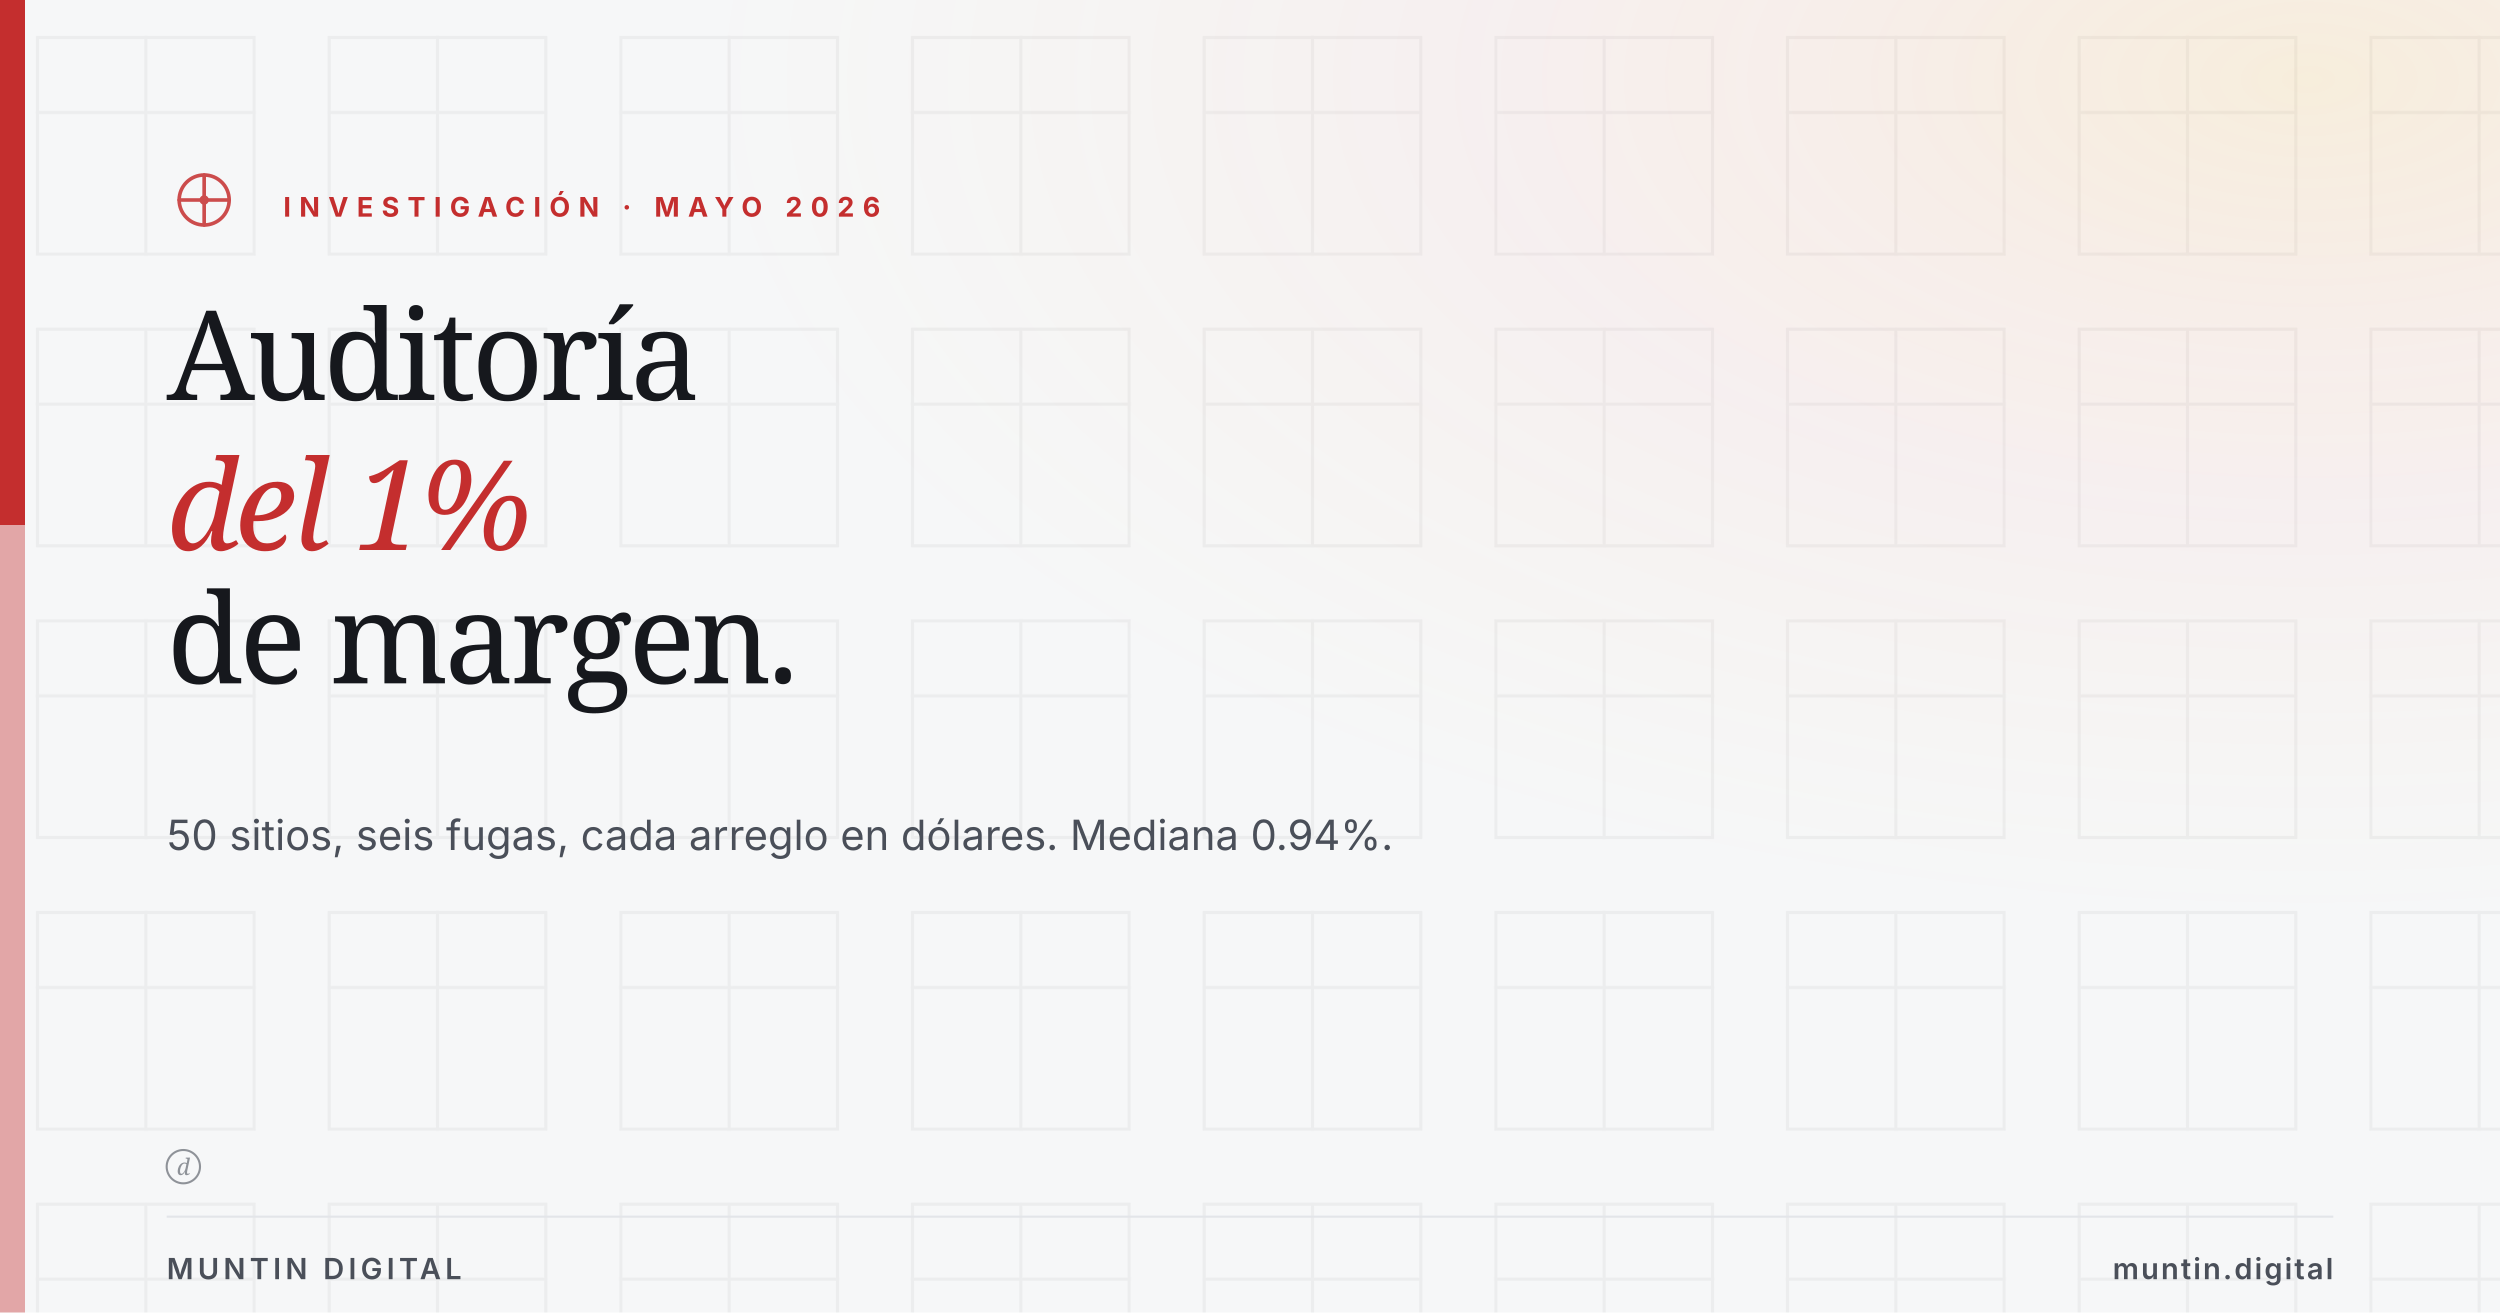
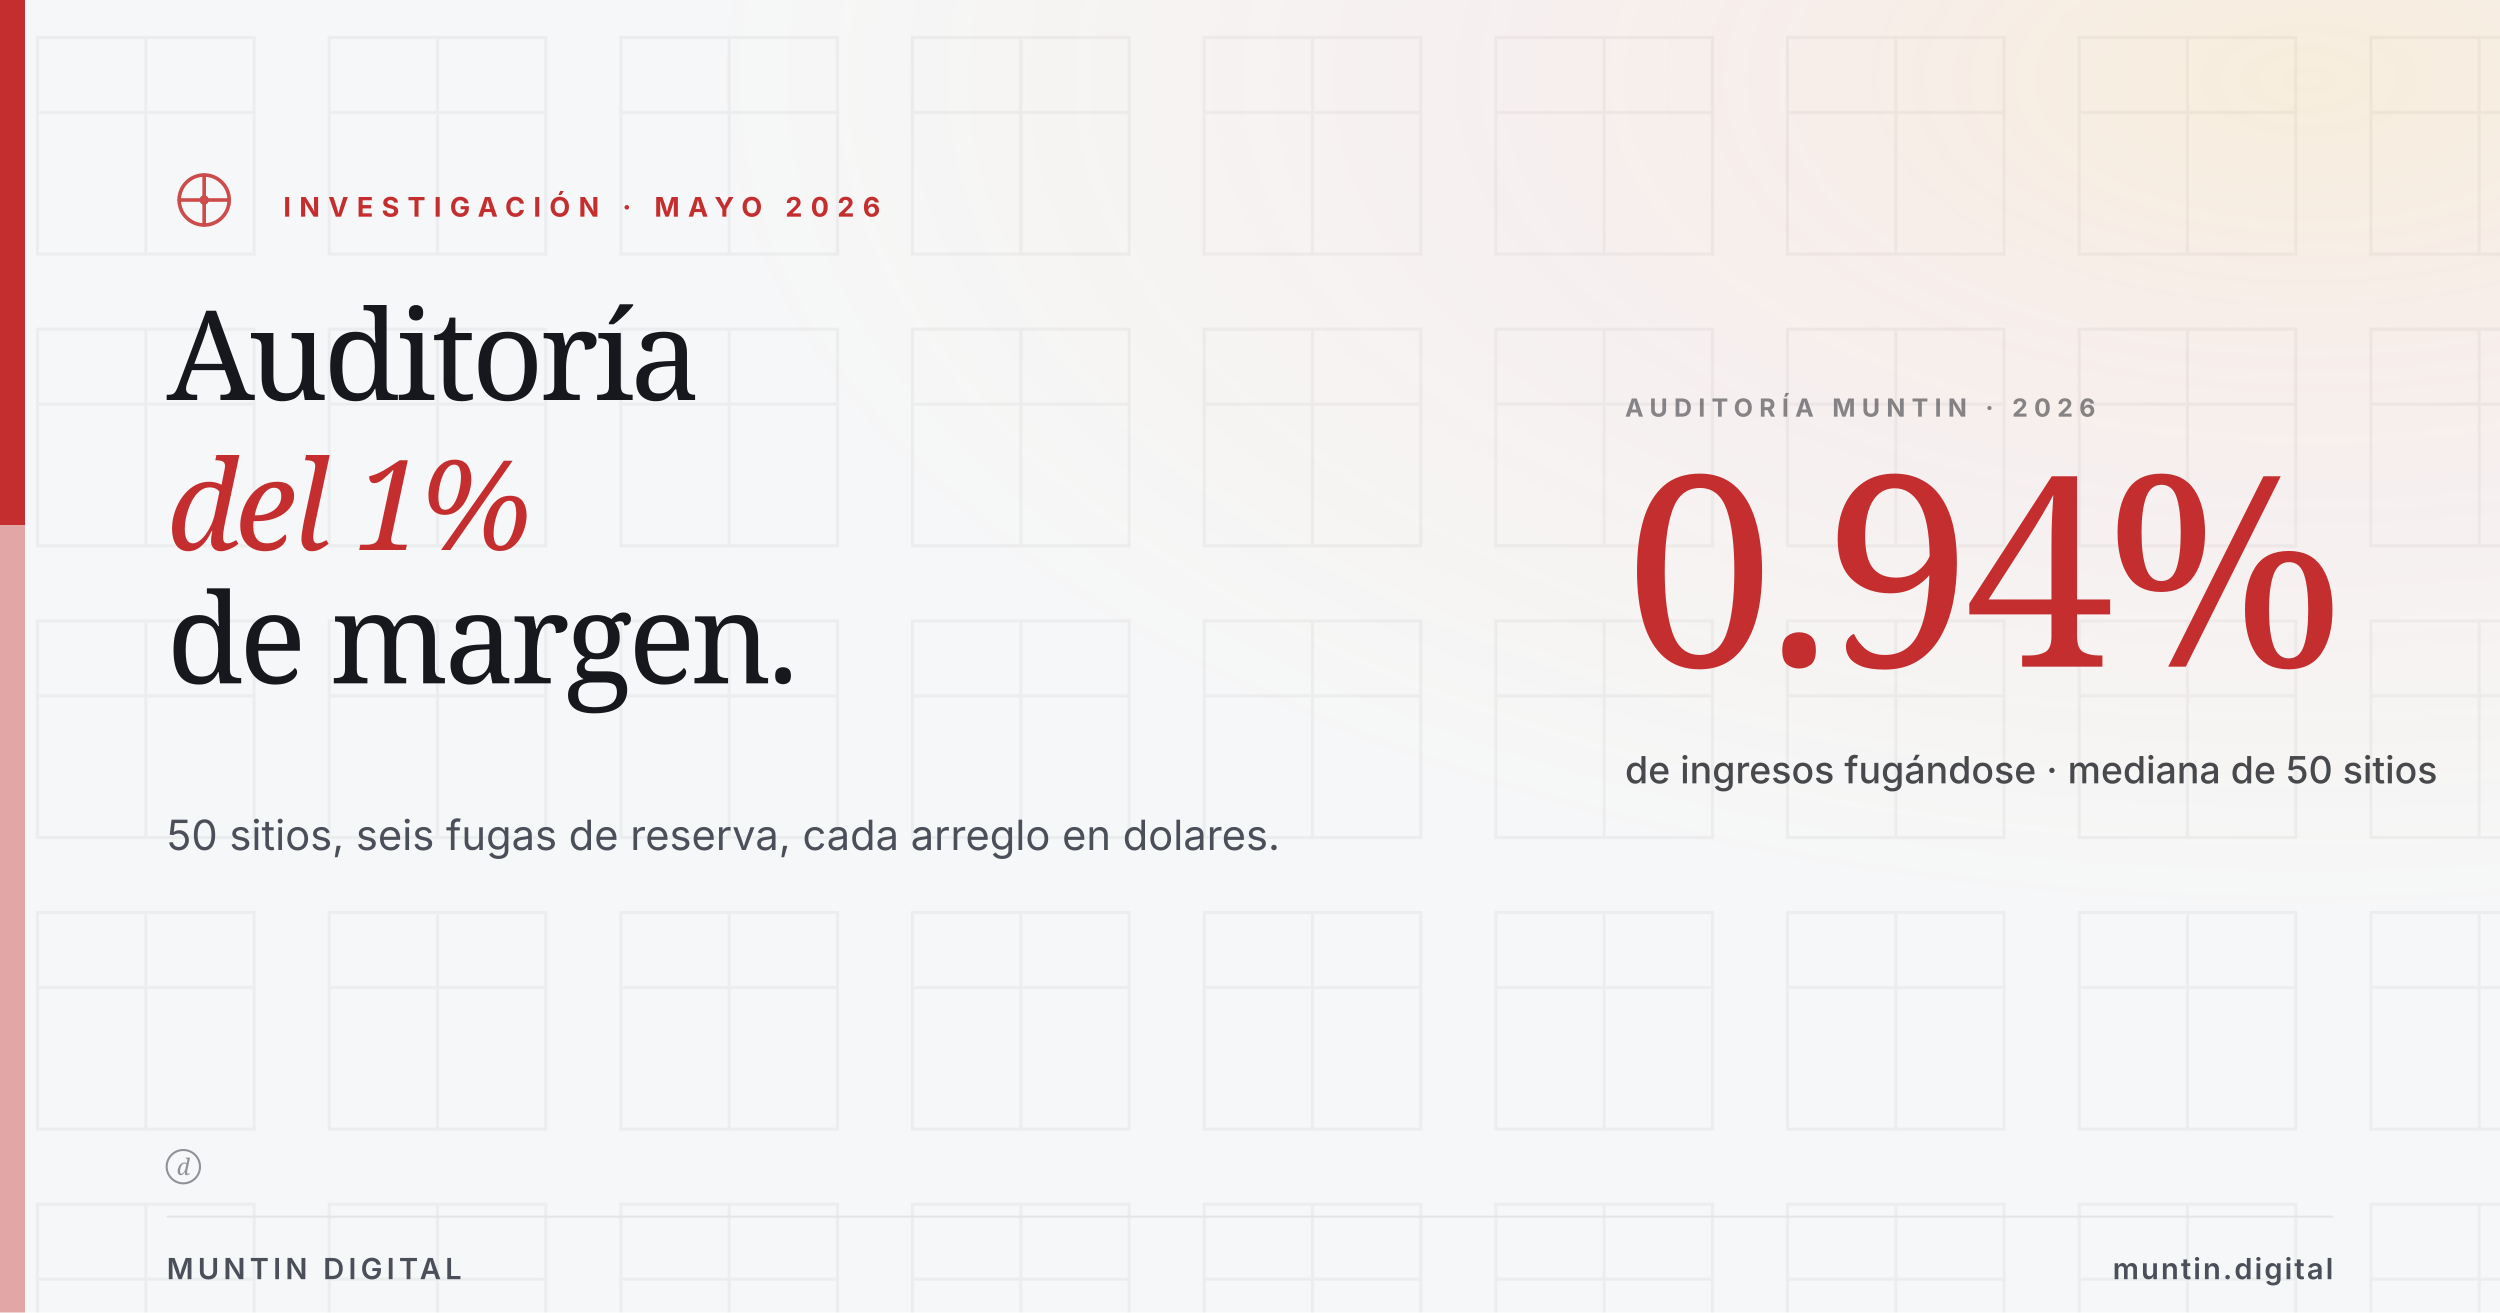
<svg xmlns="http://www.w3.org/2000/svg" viewBox="0 0 1200 630" width="1200" height="630">
  <rect width="1200" height="630" fill="#F6F7F8" />
  <defs>
    <pattern id="muntinField" x="0" y="0" width="140" height="140" patternUnits="userSpaceOnUse">
      <g transform="translate(18, 18)" fill="none" stroke="#16181D" stroke-width="1.5" stroke-linecap="square" stroke-linejoin="miter">
        <rect x="0" y="0" width="104" height="104" />
        <line x1="52" y1="0" x2="52" y2="104" />
        <line x1="0" y1="36" x2="104" y2="36" />
      </g>
    </pattern>
  </defs>
  <rect width="1200" height="630" fill="url(#muntinField)" opacity="0.045" />
  <defs>
    <radialGradient id="ghWarmSoft" cx="92%" cy="6%" r="64%">
      <stop offset="0%" stop-color="#FFB020" stop-opacity="0.13" />
      <stop offset="52%" stop-color="#FF6B5C" stop-opacity="0.05" />
      <stop offset="100%" stop-color="#FFB020" stop-opacity="0" />
    </radialGradient>
  </defs>
  <rect width="1200" height="630" fill="url(#ghWarmSoft)" />
  <rect x="0" y="0" width="12" height="252" fill="#C42E2E" />
  <rect x="0" y="252" width="12" height="378" fill="#C42E2E" opacity="0.4" />
  <g transform="translate(80, 78) scale(1.5)" fill="none" stroke="#C42E2E" stroke-width="1.167" stroke-linecap="round" stroke-linejoin="round" color="#C42E2E" opacity="0.85">
    <circle cx="12" cy="12" r="8" />
    <line x1="12" y1="4" x2="12" y2="20" />
    <line x1="4" y1="12" x2="20" y2="12" />
    <circle cx="12" cy="12" r="1.5" fill="currentColor" stroke="none" />
  </g>
  <text x="136" y="104" font-family="Inter, Arial, sans-serif" font-size="13" font-weight="700" letter-spacing="4" fill="#C42E2E">INVESTIGACIÓN · MAYO 2026</text>
  <text x="80" y="192" font-family="Fraunces, Georgia, serif" font-size="60" font-weight="500" letter-spacing="-2" fill="#16181D">Auditoría</text>
  <text x="80" y="264" font-family="Fraunces, Georgia, serif" font-style="italic" font-size="60" font-weight="400" letter-spacing="-2" fill="#C42E2E">del 1%</text>
  <text x="80" y="328" font-family="Fraunces, Georgia, serif" font-size="60" font-weight="500" letter-spacing="-2" fill="#16181D">de margen.</text>
  <text x="80" y="408" font-family="Inter, Arial, sans-serif" font-size="20" font-weight="400" fill="#4A4F59">
-     <tspan x="80" dy="0">50 sitios, seis fugas, cada arreglo en dólares. Mediana 0.94%.</tspan>
+     <tspan x="80" dy="0">50 sitios, seis fugas de reserva, cada arreglo en dolares.</tspan>
  </text>
+   <text x="780" y="200" font-family="Inter, Arial, sans-serif" font-size="12" font-weight="700" letter-spacing="3" fill="#16181D" opacity="0.5">AUDITORÍA MUNTIN · 2026</text>
+   <text x="780" y="320" font-family="Fraunces, Georgia, serif" font-size="128" font-weight="500" letter-spacing="-4" fill="#C42E2E">0.94%</text>
+   <text x="780" y="376" font-family="Inter, Arial, sans-serif" font-size="18" font-weight="500" fill="#16181D" opacity="0.78">de ingresos fugándose · mediana de 50 sitios</text>
  <g transform="translate(80, 552)" fill="#4A4F59" opacity="0.6">
    <circle cx="8" cy="8" r="8" fill="none" stroke="#4A4F59" stroke-width="1" />
    <text x="8" y="12" text-anchor="middle" font-family="Fraunces, Georgia, serif" font-style="italic" font-size="11" font-weight="500" fill="#4A4F59">d</text>
  </g>
  <line x1="80" y1="584" x2="1120" y2="584" stroke="#E3E5E9" stroke-width="1" />
  <text x="80" y="614" font-family="Inter, Arial, sans-serif" font-size="14" font-weight="600" letter-spacing="2" fill="#4A4F59">MUNTIN DIGITAL</text>
  <text x="1120" y="614" text-anchor="end" font-family="Inter, Arial, sans-serif" font-size="14" font-weight="600" letter-spacing="1" fill="#4A4F59">muntin.digital</text>
</svg>
